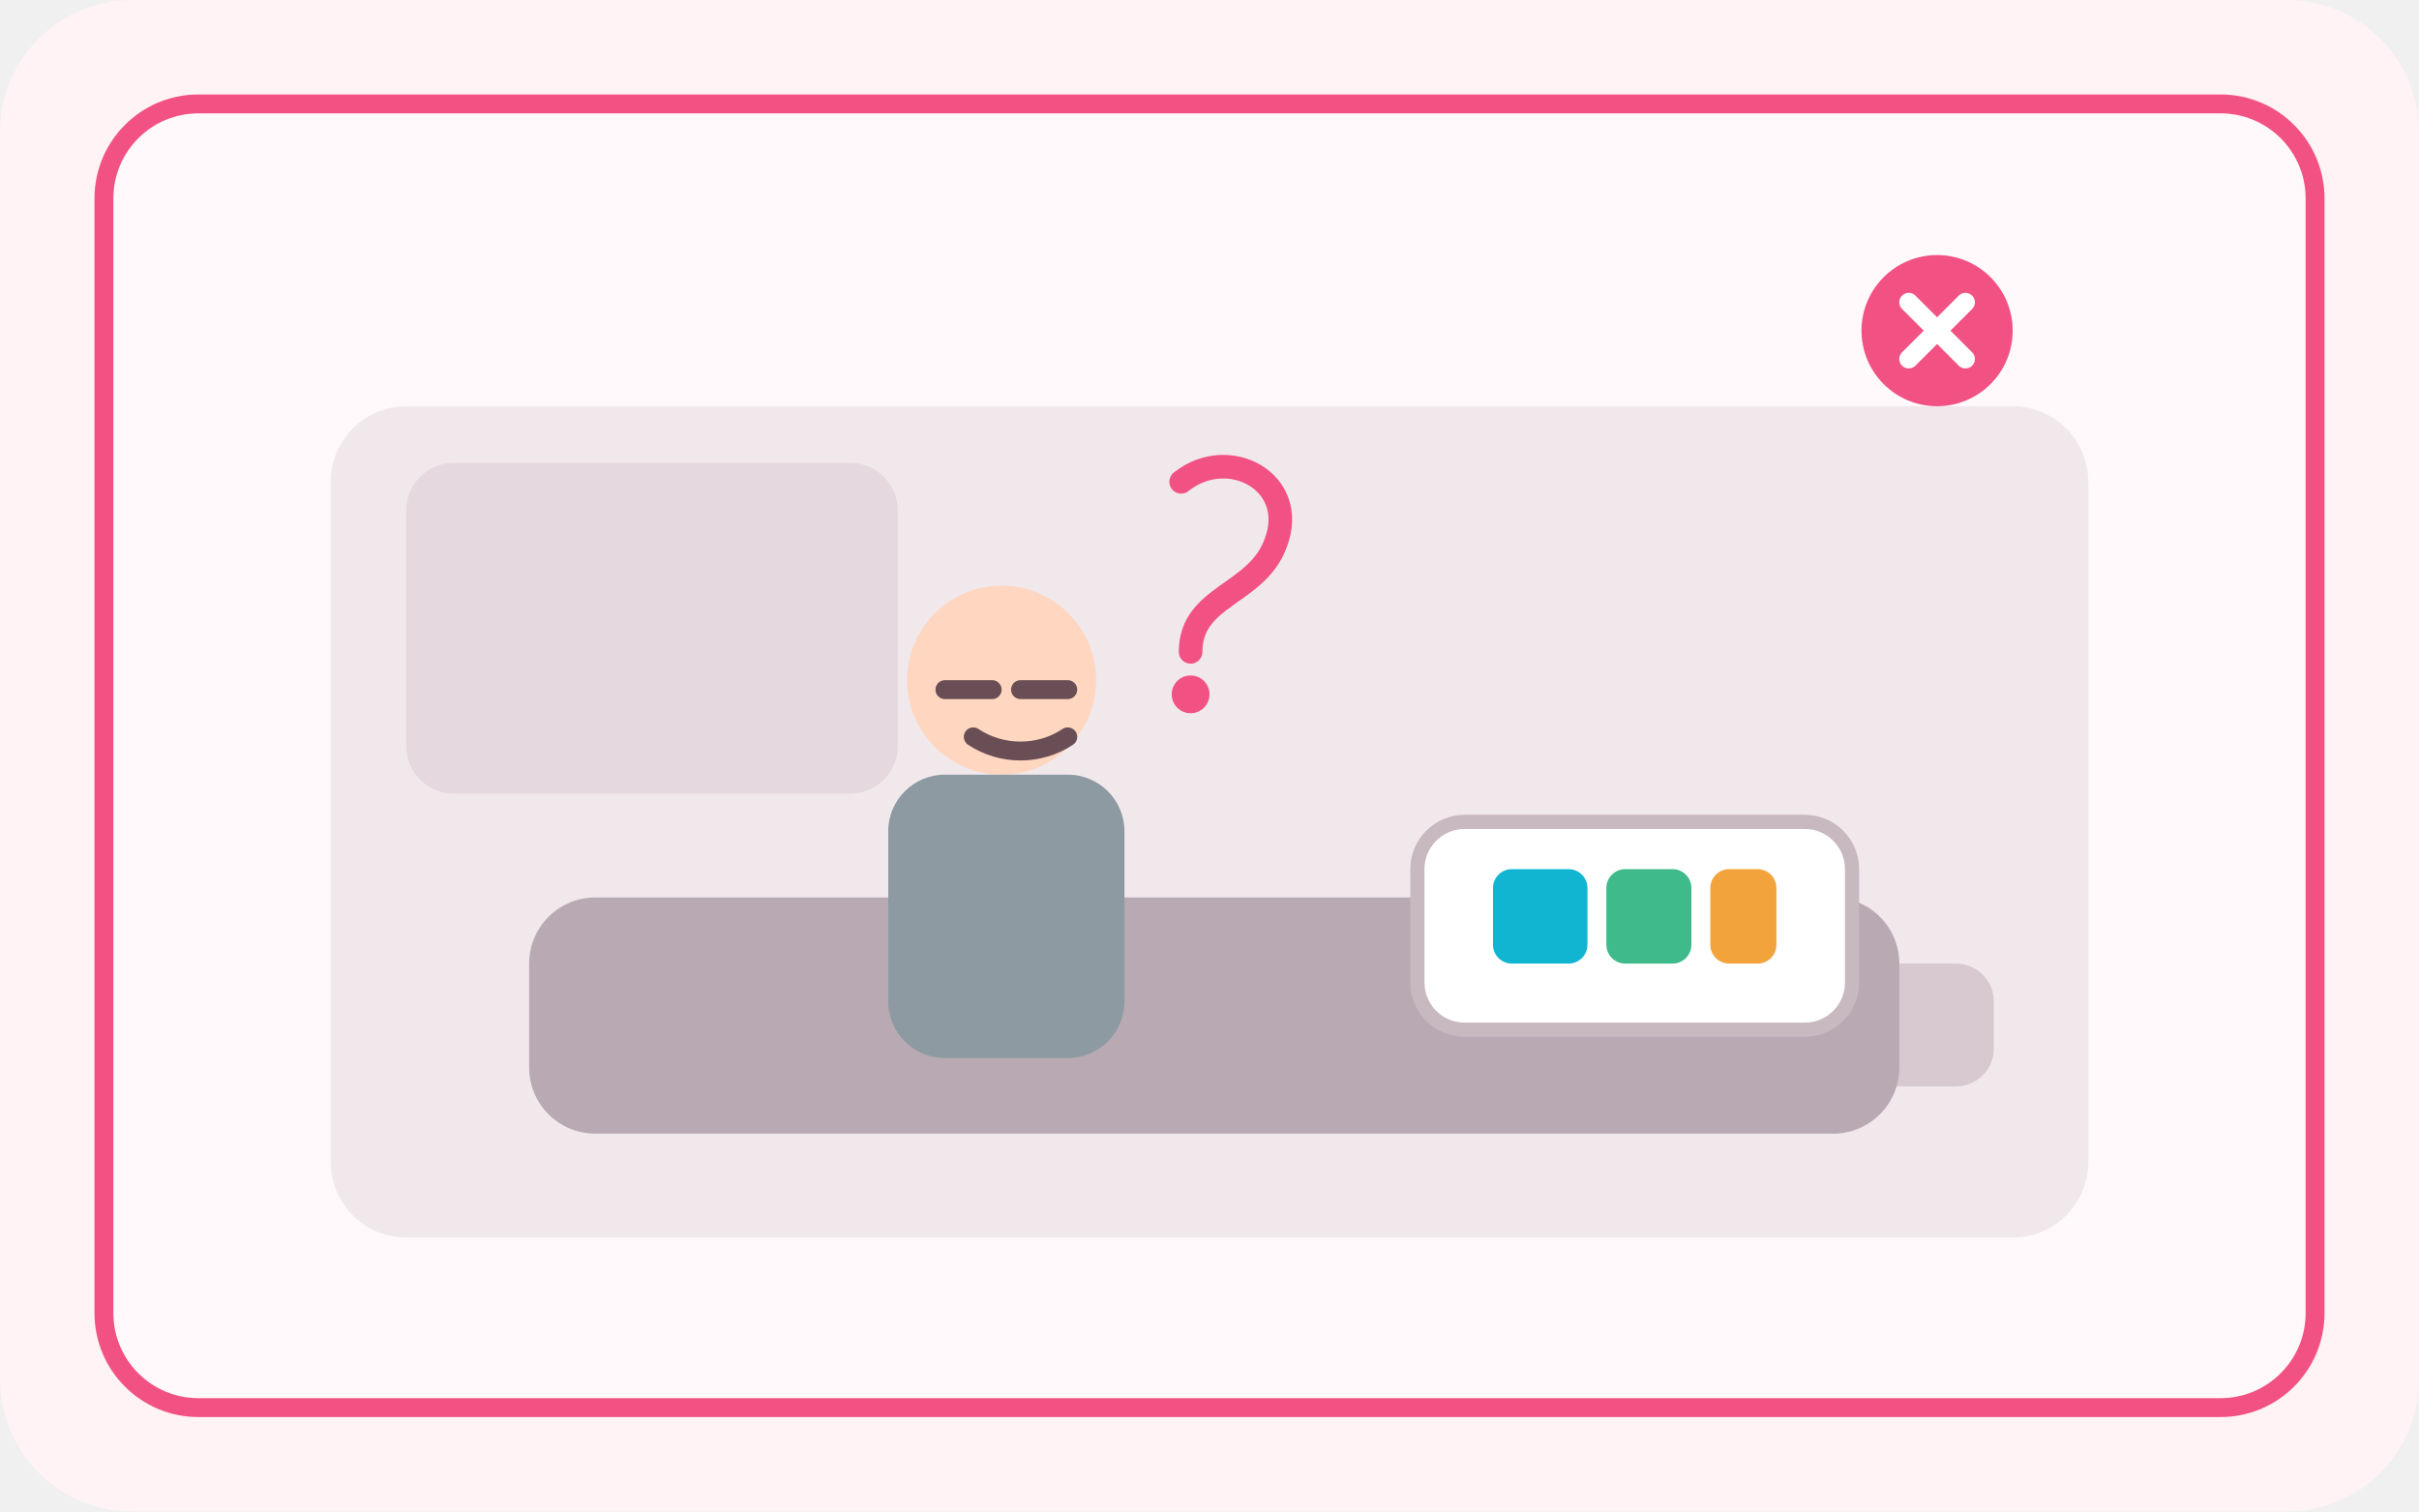
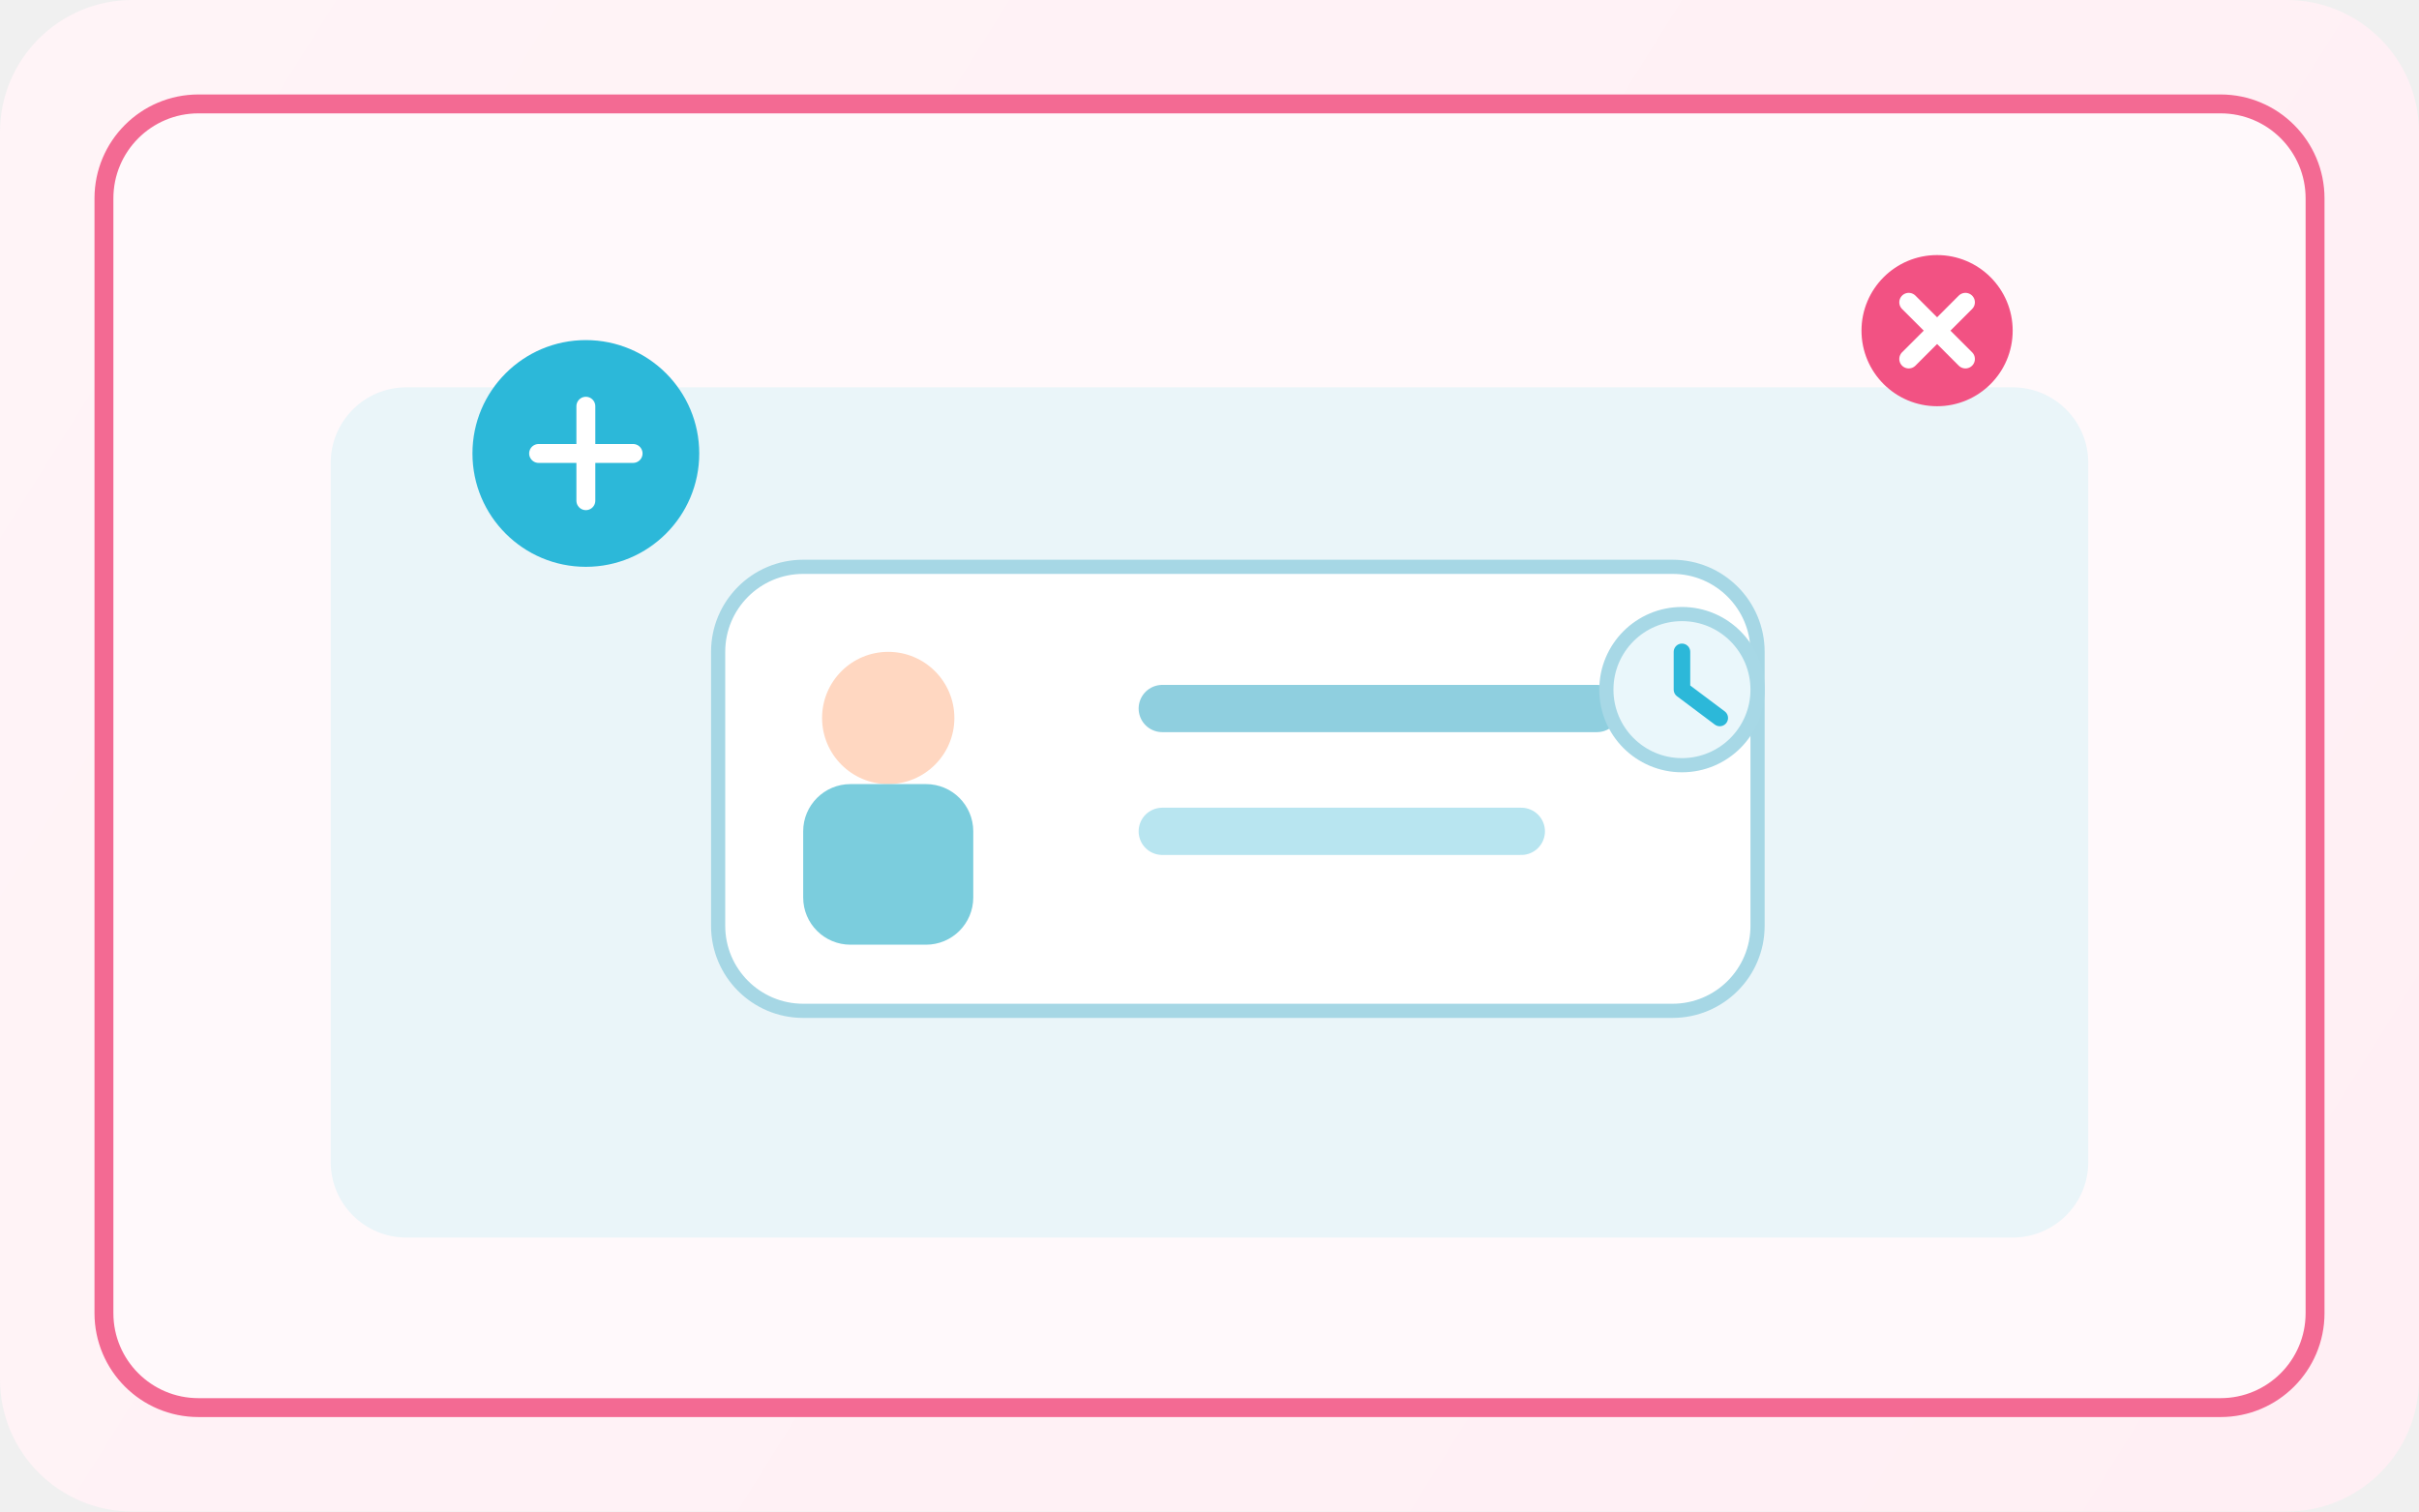
<svg xmlns="http://www.w3.org/2000/svg" width="512" height="320" viewBox="0 0 512 320" fill="none">
-   <rect width="512" height="320" rx="28" fill="#FFF3F6" />
-   <rect x="22" y="22" width="468" height="276" rx="20" fill="#FFF9FB" stroke="#F25283" stroke-width="4" />
-   <rect x="70" y="86" width="372" height="176" rx="16" fill="#F1E8EC" />
-   <rect x="86" y="98" width="104" height="70" rx="10" fill="#E6D8DF" />
-   <rect x="334" y="204" width="88" height="26" rx="8" fill="#D8C8D0" />
-   <rect x="112" y="190" width="290" height="50" rx="14" fill="#B9A9B3" />
-   <circle cx="212" cy="144" r="20" fill="#FFD6BF" />
-   <rect x="188" y="164" width="50" height="60" rx="12" fill="#8D9AA1" />
-   <path d="M200 146L210 146" stroke="#6A4E55" stroke-width="4" stroke-linecap="round" />
-   <path d="M216 146L226 146" stroke="#6A4E55" stroke-width="4" stroke-linecap="round" />
-   <path d="M206 156C212 160 220 160 226 156" stroke="#6A4E55" stroke-width="4" stroke-linecap="round" />
-   <rect x="300" y="174" width="92" height="44" rx="10" fill="#FFFFFF" stroke="#C8B8C0" stroke-width="3" />
-   <rect x="316" y="184" width="20" height="20" rx="4" fill="#11B5D2" />
-   <rect x="340" y="184" width="18" height="20" rx="4" fill="#3FBA8A" />
-   <rect x="362" y="184" width="14" height="20" rx="4" fill="#F2A33C" />
+   <defs>
+     <linearGradient id="page" x1="0" y1="0" x2="512" y2="320" gradientUnits="userSpaceOnUse">
+       <stop offset="0" stop-color="#FFF4F7" />
+       <stop offset="1" stop-color="#FFEFF4" />
+     </linearGradient>
+   </defs>
+   <rect width="512" height="320" rx="28" fill="url(#page)" />
+   <rect x="22" y="22" width="468" height="276" rx="20" fill="#FFF9FB" stroke="#F36A93" stroke-width="4" />
+   <rect x="70" y="82" width="372" height="180" rx="16" fill="#EAF5F9" />
+   <circle cx="124" cy="96" r="24" fill="#2CB8D9" />
+   <path d="M114 96H134" stroke="white" stroke-width="4" stroke-linecap="round" />
+   <path d="M124 86V106" stroke="white" stroke-width="4" stroke-linecap="round" />
+   <rect x="152" y="120" width="220" height="94" rx="18" fill="#FFFFFF" stroke="#A6D7E5" stroke-width="3" />
+   <circle cx="188" cy="152" r="14" fill="#FFD7C1" />
+   <rect x="170" y="166" width="36" height="34" rx="10" fill="#7BCDDD" />
+   <path d="M246 150H338" stroke="#8FCFDF" stroke-width="10" stroke-linecap="round" />
+   <path d="M246 176H322" stroke="#B8E5F0" stroke-width="10" stroke-linecap="round" />
+   <circle cx="356" cy="146" r="16" fill="#EAF7FB" stroke="#A7D8E6" stroke-width="3" />
+   <path d="M356 138V146L364 152" stroke="#2CB8D9" stroke-width="3.5" stroke-linecap="round" stroke-linejoin="round" />
  <circle cx="410" cy="70" r="16" fill="#F25283" />
  <path d="M404 64L416 76" stroke="white" stroke-width="4" stroke-linecap="round" />
  <path d="M416 64L404 76" stroke="white" stroke-width="4" stroke-linecap="round" />
-   <path d="M250 102C260 94 275 102 270 115C266 126 252 126 252 138" stroke="#F25283" stroke-width="5" stroke-linecap="round" />
-   <circle cx="252" cy="147" r="4" fill="#F25283" />
</svg>
